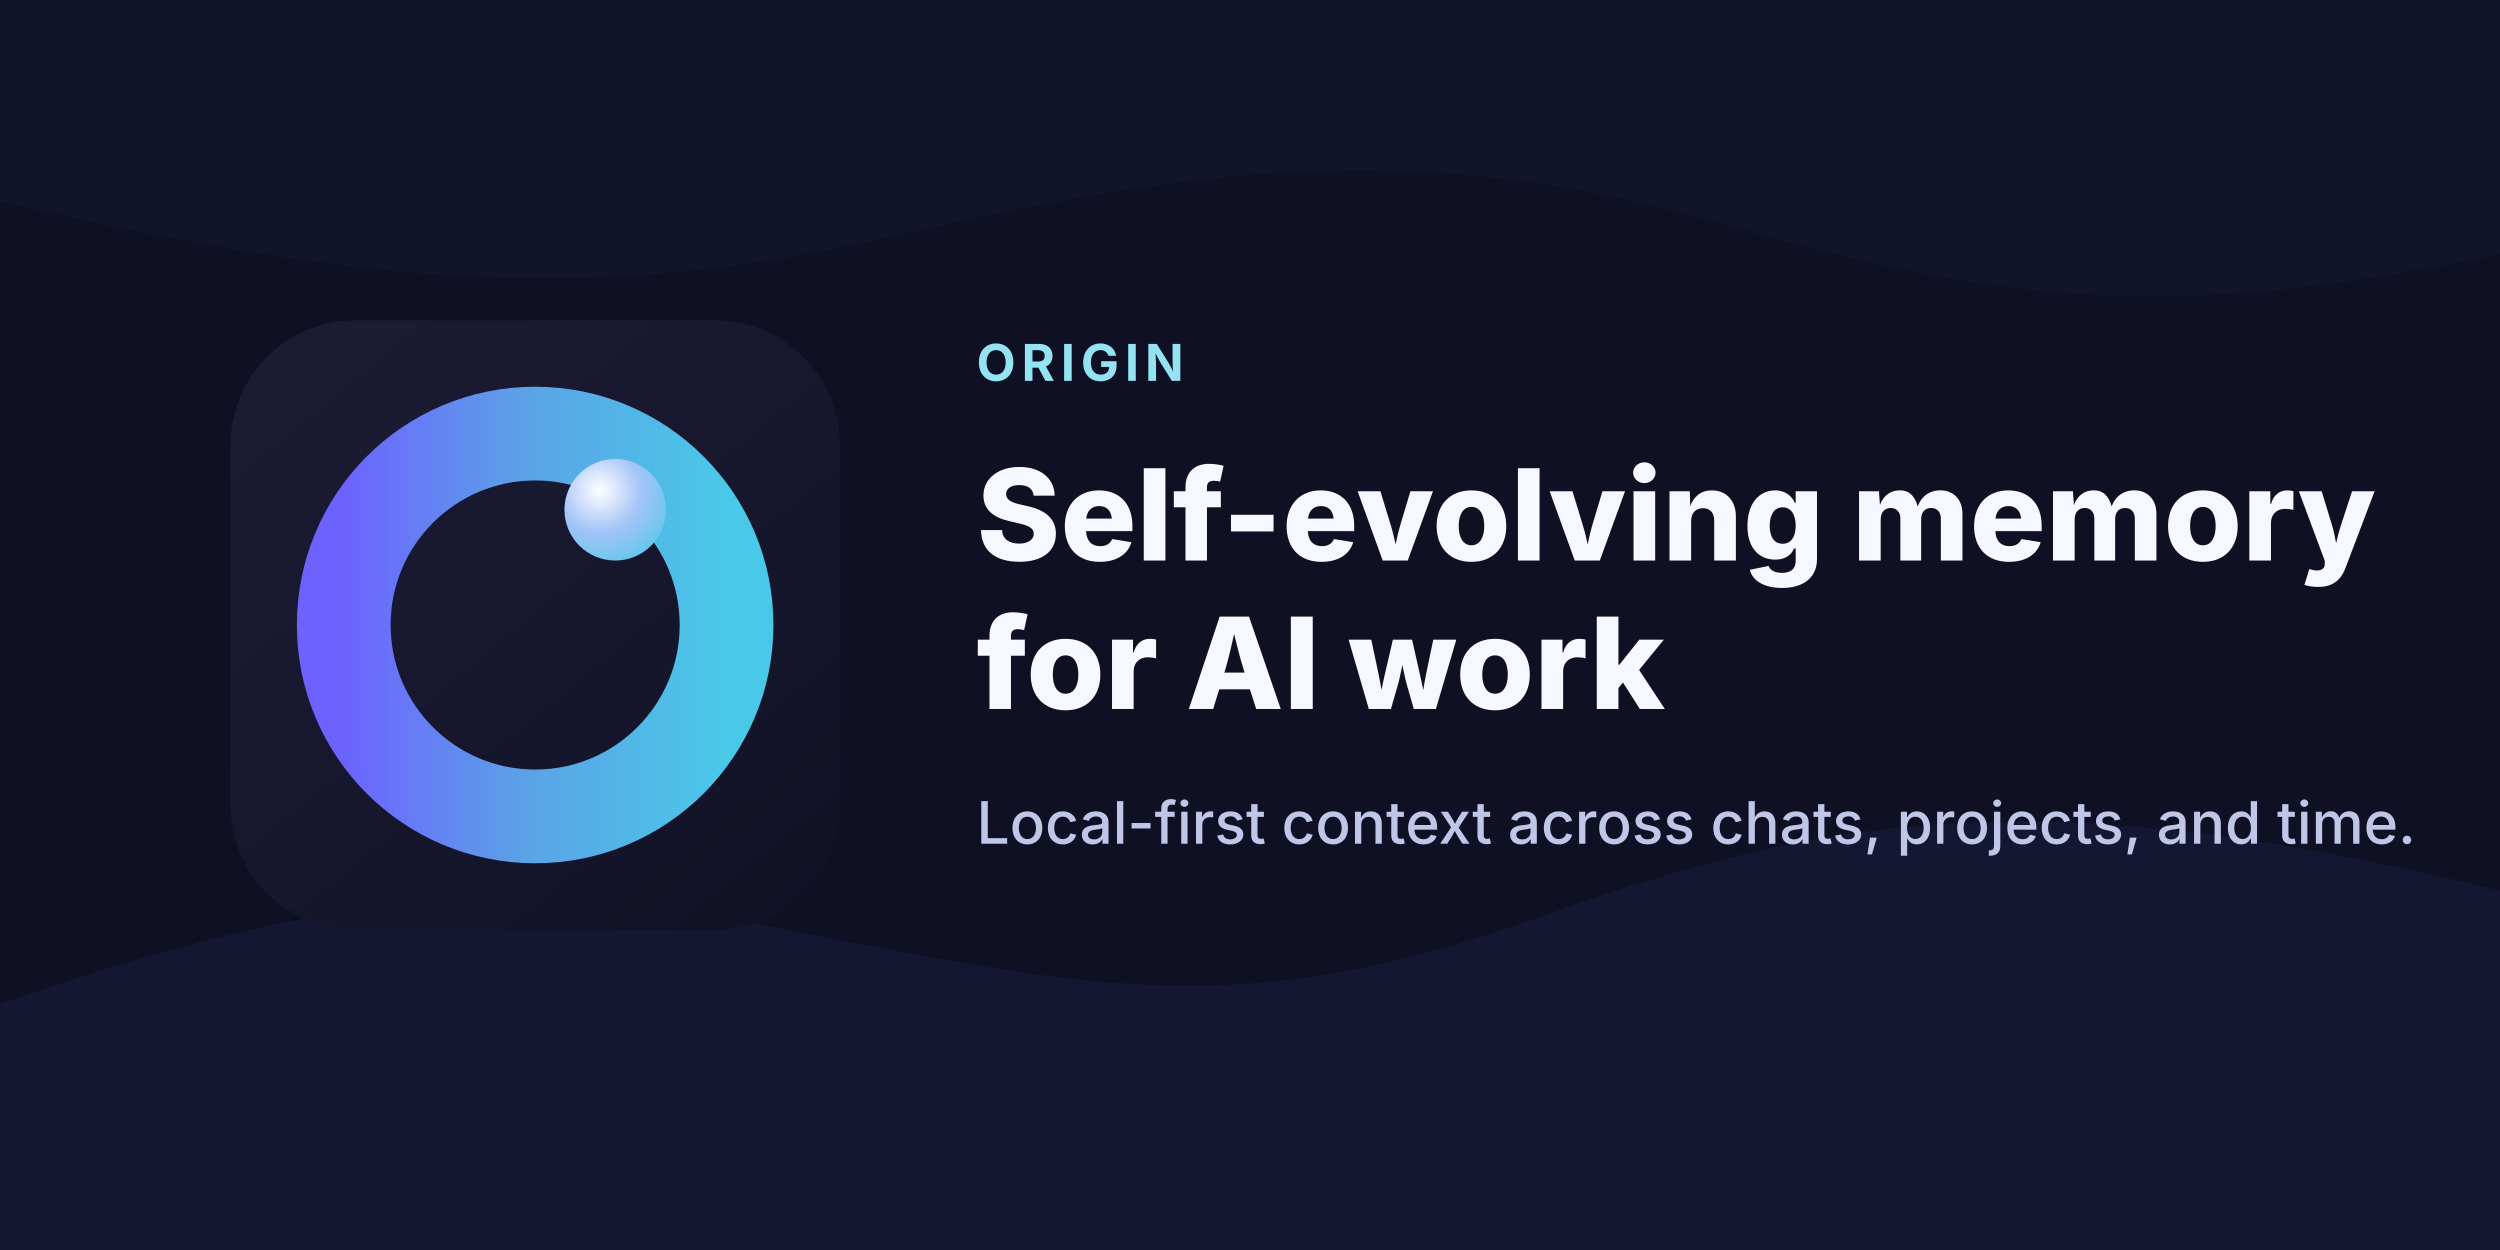
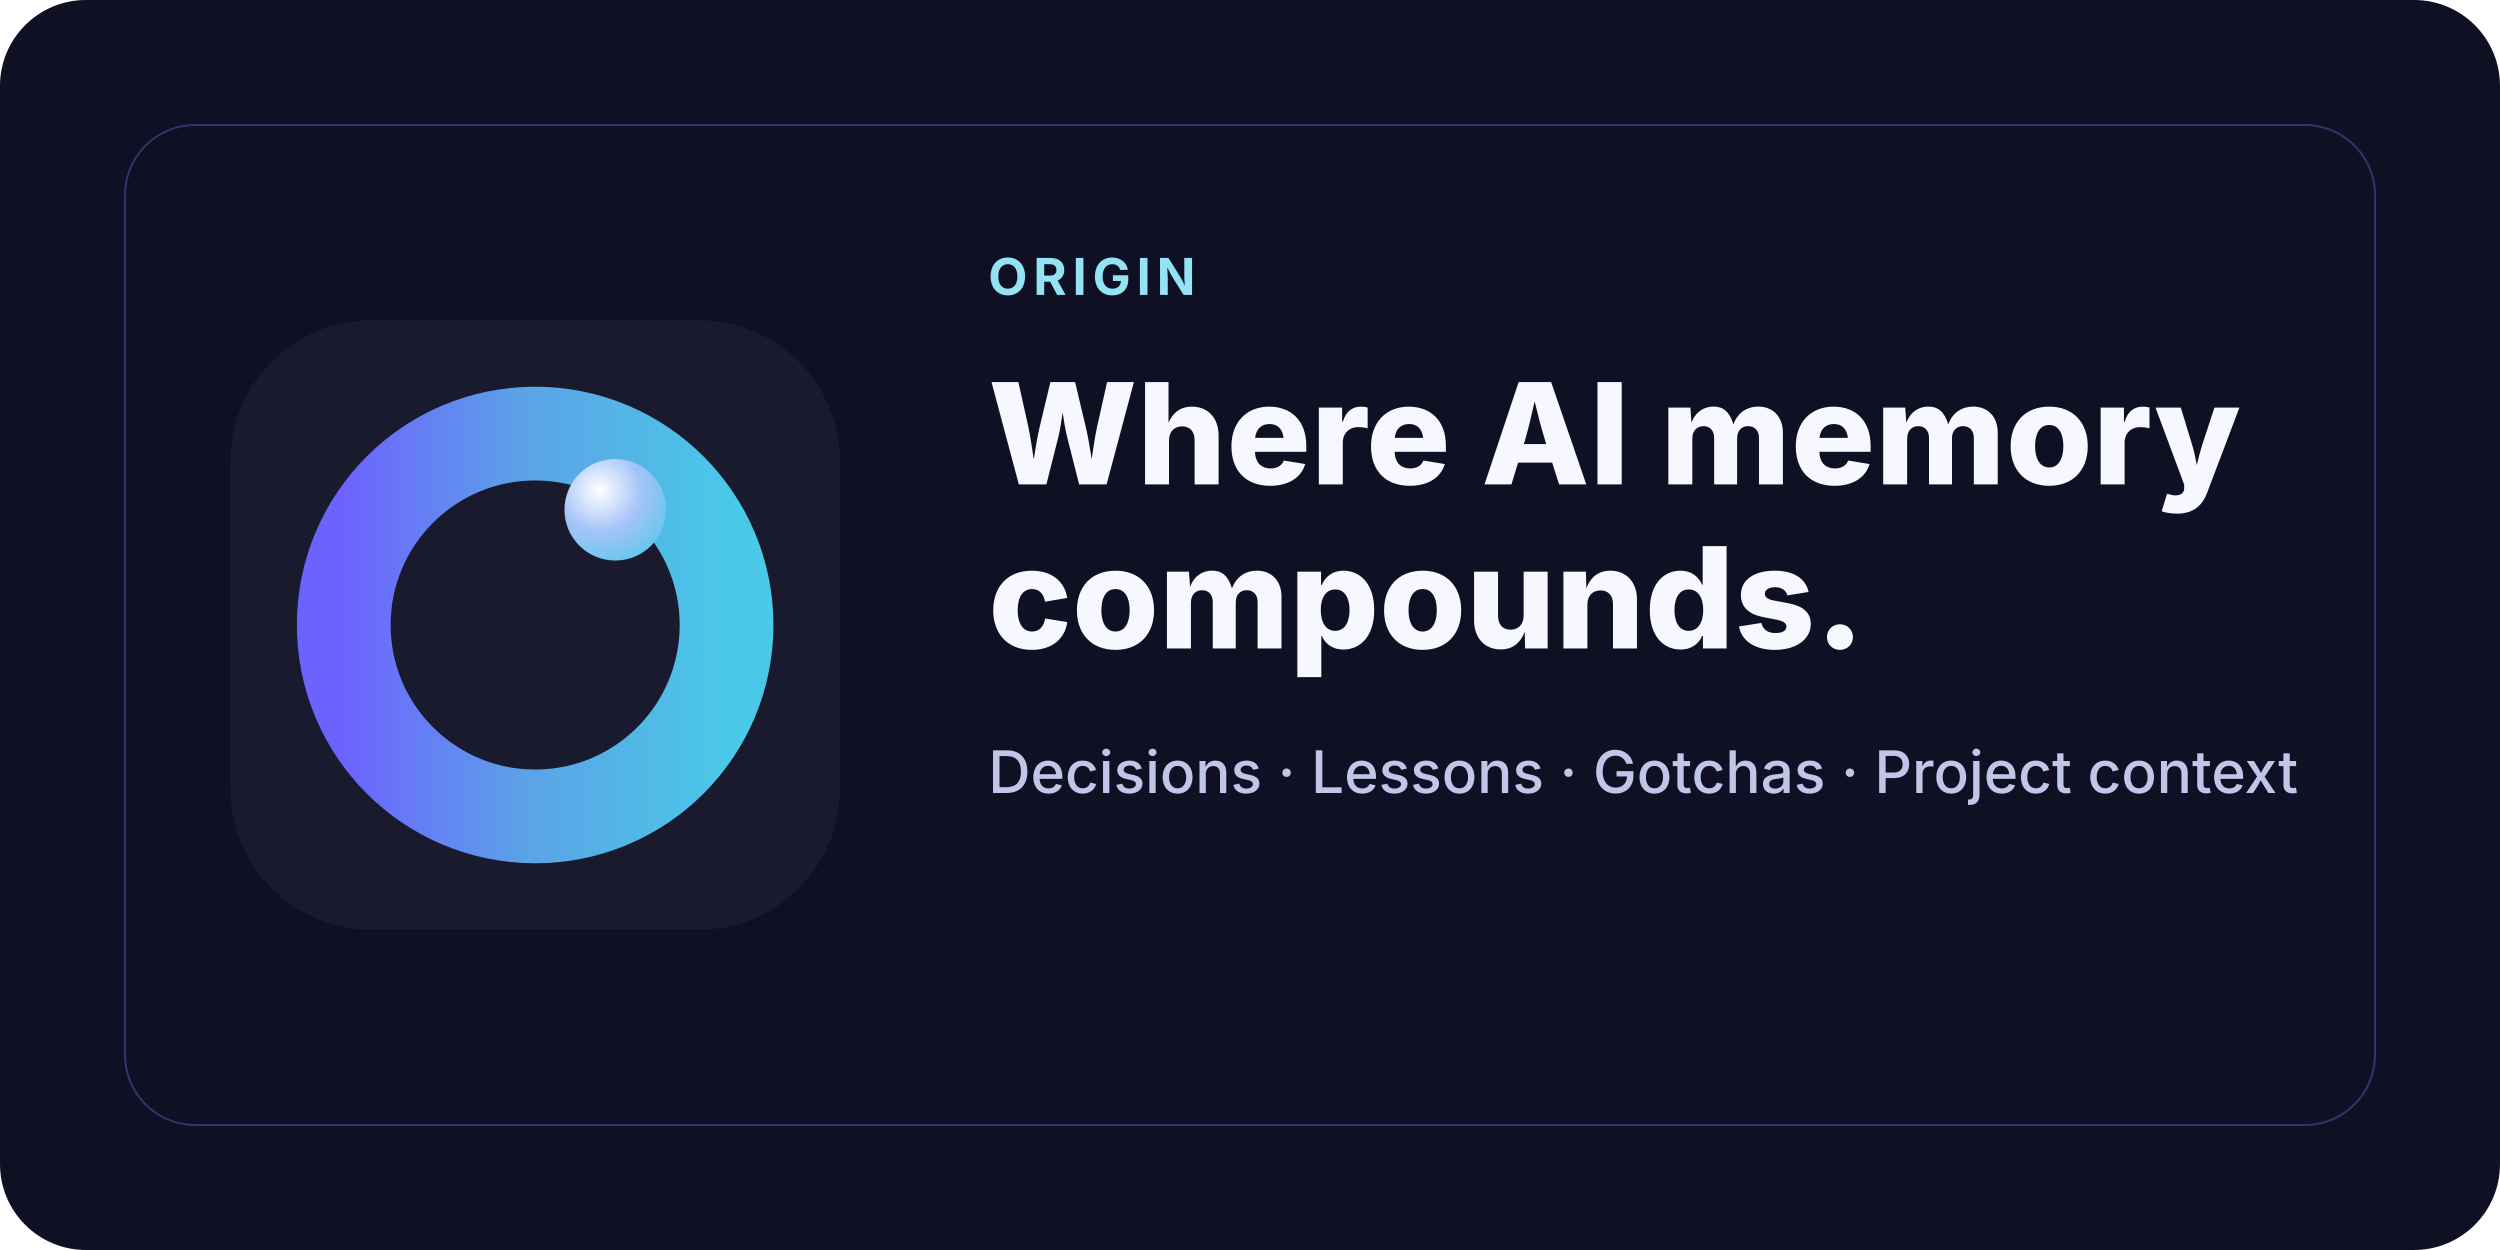
<svg xmlns="http://www.w3.org/2000/svg" width="1280" height="640" viewBox="0 0 1280 640" fill="none" role="img" aria-labelledby="title desc">
-   <rect width="1280" height="640" fill="#101024" />
-   <g opacity="0.22">
-     <path d="M0 514C161 458 258 447 398 475C564 508 639 523 790 469C943 414 1053 401 1280 456V640H0V514Z" fill="#26345F" />
-     <path d="M0 103C199 149 310 155 461 120C618 84 731 71 884 115C1030 157 1116 164 1280 130V0H0V103Z" fill="#172A4A" />
-   </g>
+   <rect width="1280" height="640" rx="44" fill="#101024" />
+   <rect x="64" y="64" width="1152" height="512" rx="36" fill="#101024" stroke="#2F3769" />
  <g transform="translate(118 164)">
-     <rect width="312" height="312" rx="64" fill="url(#tile)" />
+     <rect width="312" height="312" rx="72" fill="#1A1A2E" />
    <circle cx="156" cy="156" r="98" stroke="url(#ring)" stroke-width="48" />
    <circle cx="197" cy="97" r="26" fill="url(#orb)" />
  </g>
-   <g transform="translate(500 195)">
+   <g transform="translate(506 151)">
    <text x="0" y="0" fill="#93E3F2" font-family="Inter, ui-sans-serif, system-ui, -apple-system, BlinkMacSystemFont, 'Segoe UI', sans-serif" font-size="26" font-weight="700" letter-spacing="3">
      ORIGIN
    </text>
-     <text x="0" y="92" fill="#F7F8FF" font-family="Inter, ui-sans-serif, system-ui, -apple-system, BlinkMacSystemFont, 'Segoe UI', sans-serif" font-size="65" font-weight="760">
-       Self-evolving memory
+     <text x="0" y="97" fill="#F7F8FF" font-family="Inter, ui-sans-serif, system-ui, -apple-system, BlinkMacSystemFont, 'Segoe UI', sans-serif" font-size="72" font-weight="760">
+       Where AI memory
    </text>
-     <text x="0" y="168" fill="#F7F8FF" font-family="Inter, ui-sans-serif, system-ui, -apple-system, BlinkMacSystemFont, 'Segoe UI', sans-serif" font-size="65" font-weight="760">
-       for AI work
+     <text x="0" y="181" fill="#F7F8FF" font-family="Inter, ui-sans-serif, system-ui, -apple-system, BlinkMacSystemFont, 'Segoe UI', sans-serif" font-size="72" font-weight="760">
+       compounds.
    </text>
-     <text x="0" y="237" fill="#BFC6E8" font-family="Inter, ui-sans-serif, system-ui, -apple-system, BlinkMacSystemFont, 'Segoe UI', sans-serif" font-size="30" font-weight="500">
-       Local-first context across chats, projects, and time.
+     <text x="0" y="255" fill="#BFC6E8" font-family="Inter, ui-sans-serif, system-ui, -apple-system, BlinkMacSystemFont, 'Segoe UI', sans-serif" font-size="30" font-weight="500">
+       Decisions · Lessons · Gotchas · Project context
    </text>
  </g>
  <defs>
-     <linearGradient id="tile" x1="48" y1="18" x2="290" y2="312" gradientUnits="userSpaceOnUse">
-       <stop stop-color="#1B1B34" />
-       <stop offset="1" stop-color="#111126" />
-     </linearGradient>
    <linearGradient id="ring" x1="58" y1="156" x2="254" y2="156" gradientUnits="userSpaceOnUse">
      <stop stop-color="#6C63FF" />
      <stop offset="0.48" stop-color="#5BA3E6" />
      <stop offset="1" stop-color="#4AC8E8" />
    </linearGradient>
    <radialGradient id="orb" cx="0" cy="0" r="1" gradientUnits="userSpaceOnUse" gradientTransform="translate(189 87) rotate(52) scale(47)">
      <stop stop-color="#FFFFFF" />
      <stop offset="0.45" stop-color="#A5C4F7" />
      <stop offset="1" stop-color="#4AC8E8" />
    </radialGradient>
  </defs>
</svg>
